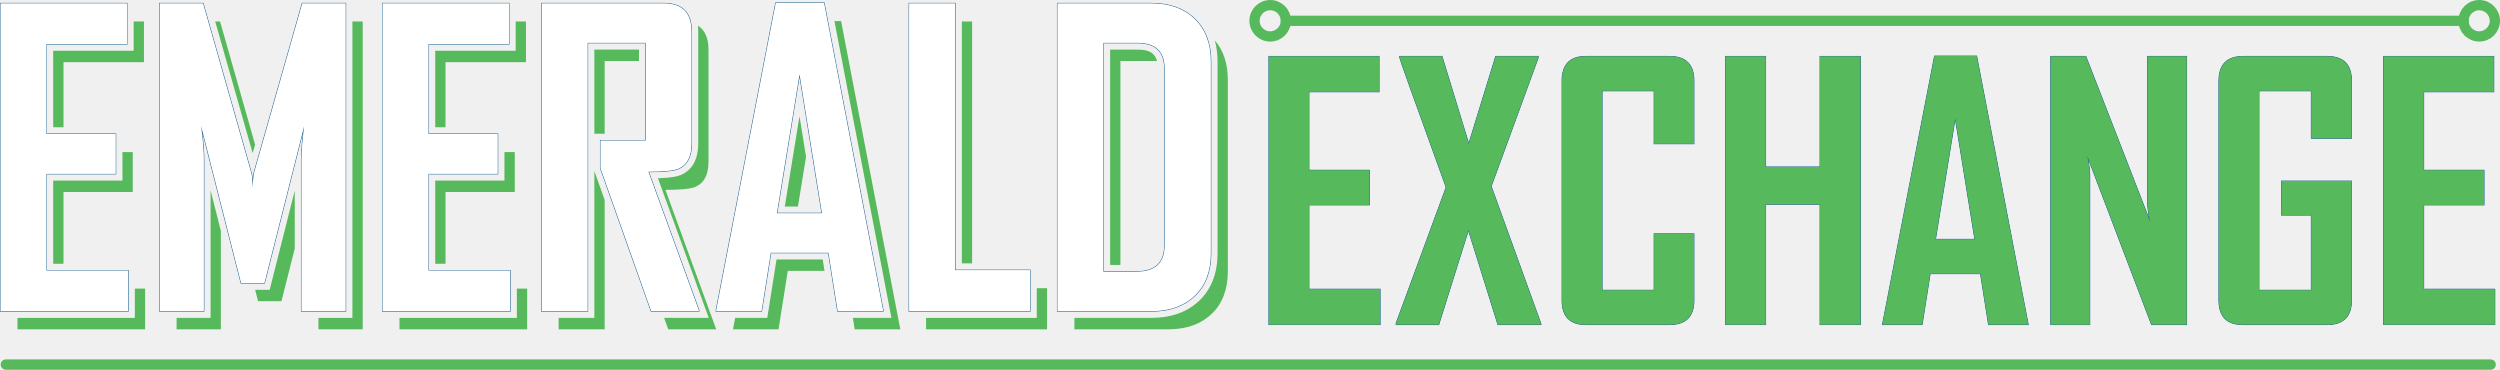
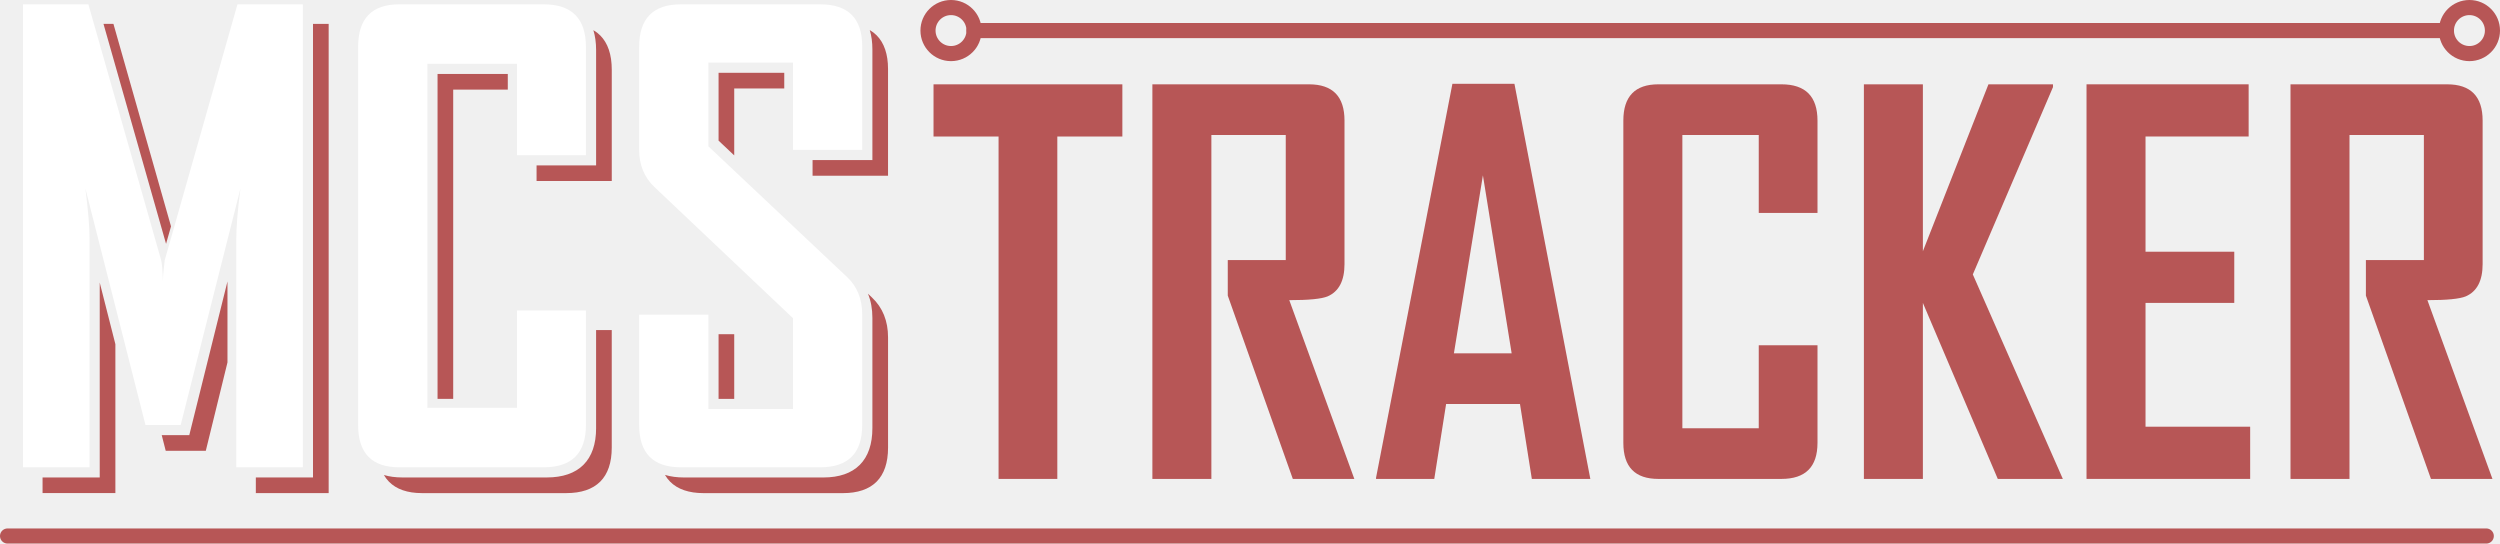
- <svg xmlns="http://www.w3.org/2000/svg" id="Layer_2" viewBox="0 0 2206.67 326.33">
+ <svg xmlns="http://www.w3.org/2000/svg" id="Layer_2" viewBox="0 0 1500.87 326.33">
  <g id="Layer_2-2">
-     <g>
-       <g>
-         <g>
-           <path d="m1218.2,286.54h-98.2V49.75h97.29v31.32h-61.88v69.15h53.26v30.71h-53.26v74.29h62.79v31.32Z" style="fill:#1f6291; stroke:#1f6291; stroke-width:.72px;" />
-           <path d="m1360.43,286.54h-38.28l-26.02-83.37-26.18,83.37h-37.67v-1.21l44.18-119.98c-27.74-76.66-41.56-115.19-41.46-115.6h37.83l23.6,77.16,23.75-77.16h37.52v1.36l-41.46,113.33,44.18,122.1Z" style="fill:#1f6291; stroke:#1f6291; stroke-width:.72px;" />
-           <path d="m1495.24,264.9c0,14.43-7.21,21.64-21.64,21.64h-73.84c-14.02,0-21.03-7.21-21.03-21.64V71.54c0-14.53,7.01-21.79,21.03-21.79h73.84c14.42,0,21.64,7.26,21.64,21.79v55.38h-35.25v-46.75h-45.85v175.97h45.85v-49.78h35.25v58.55Z" style="fill:#1f6291; stroke:#1f6291; stroke-width:.72px;" />
-           <path d="m1642.16,286.54h-35.71v-106.22h-47.96v106.22h-35.41V49.75h35.41v97.59h47.96V49.75h35.71v236.79Z" style="fill:#1f6291; stroke:#1f6291; stroke-width:.72px;" />
-           <path d="m1790.28,286.54h-35.1l-7.11-44.94h-44.33l-7.11,44.94h-34.95v-.61l45.85-236.49h37.22l45.54,237.09Zm-47.21-75.35l-17.25-106.82-17.4,106.82h34.65Z" style="fill:#1f6291; stroke:#1f6291; stroke-width:.72px;" />
-           <path d="m1930.09,286.54h-31.02l-56.74-149.03c1.51,7.26,2.27,12.96,2.27,17.1v131.94h-34.5V49.75h31.02l56.74,146.01c-1.51-7.26-2.27-12.96-2.27-17.1V49.75h34.5v236.79Z" style="fill:#1f6291; stroke:#1f6291; stroke-width:.72px;" />
-           <path d="m2075.64,264.9c0,14.43-7.21,21.64-21.64,21.64h-74.44c-14.02,0-21.03-7.21-21.03-21.64V71.54c0-14.53,7.16-21.79,21.49-21.79h73.99c14.42,0,21.64,7.26,21.64,21.79v50.54h-35.56v-41.91h-46.15v175.97h46.15v-66.27h-26.33v-30.11h61.88v105.16Z" style="fill:#1f6291; stroke:#1f6291; stroke-width:.72px;" />
-           <path d="m2202.13,286.54h-98.2V49.75h97.29v31.32h-61.88v69.15h53.26v30.71h-53.26v74.29h62.79v31.32Z" style="fill:#1f6291; stroke:#1f6291; stroke-width:.72px;" />
-         </g>
-         <g>
-           <path d="m1218.2,286.54h-98.2V49.75h97.29v31.32h-61.88v69.15h53.26v30.71h-53.26v74.29h62.79v31.32Z" style="fill:#56b95c;" />
-           <path d="m1360.43,286.54h-38.28l-26.02-83.37-26.18,83.37h-37.67v-1.21l44.18-119.98c-27.74-76.66-41.56-115.19-41.46-115.6h37.83l23.6,77.16,23.75-77.16h37.52v1.36l-41.46,113.33,44.18,122.1Z" style="fill:#56b95c;" />
-           <path d="m1495.24,264.9c0,14.43-7.21,21.64-21.64,21.64h-73.84c-14.02,0-21.03-7.21-21.03-21.64V71.54c0-14.53,7.01-21.79,21.03-21.79h73.84c14.42,0,21.64,7.26,21.64,21.79v55.38h-35.25v-46.75h-45.85v175.97h45.85v-49.78h35.25v58.55Z" style="fill:#56b95c;" />
-           <path d="m1642.16,286.54h-35.71v-106.22h-47.96v106.22h-35.41V49.75h35.41v97.59h47.96V49.75h35.71v236.79Z" style="fill:#56b95c;" />
-           <path d="m1790.28,286.54h-35.1l-7.11-44.94h-44.33l-7.11,44.94h-34.95v-.61l45.85-236.49h37.22l45.54,237.09Zm-47.21-75.35l-17.25-106.82-17.4,106.82h34.65Z" style="fill:#56b95c;" />
-           <path d="m1930.09,286.54h-31.02l-56.74-149.03c1.51,7.26,2.27,12.96,2.27,17.1v131.94h-34.5V49.75h31.02l56.74,146.01c-1.51-7.26-2.27-12.96-2.27-17.1V49.75h34.5v236.79Z" style="fill:#56b95c;" />
-           <path d="m2075.64,264.9c0,14.43-7.21,21.64-21.64,21.64h-74.44c-14.02,0-21.03-7.21-21.03-21.64V71.54c0-14.53,7.16-21.79,21.49-21.79h73.99c14.42,0,21.64,7.26,21.64,21.79v50.54h-35.56v-41.91h-46.15v175.97h46.15v-66.27h-26.33v-30.11h61.88v105.16Z" style="fill:#56b95c;" />
-           <path d="m2202.13,286.54h-98.2V49.75h97.29v31.32h-61.88v69.15h53.26v30.71h-53.26v74.29h62.79v31.32Z" style="fill:#56b95c;" />
-         </g>
-       </g>
-       <g>
-         <g>
-           <g>
-             <polygon points="117.16 169.49 117.16 134.24 108.08 134.24 108.08 159.4 46.96 159.4 46.96 232.82 56.05 232.82 56.05 169.49 117.16 169.49" style="fill:#56b95c;" />
-             <polygon points="119.02 254.74 119.02 280.6 15.42 280.6 15.42 290.68 128.1 290.68 128.1 254.74 119.02 254.74" style="fill:#56b95c;" />
-             <polygon points="127.06 18.95 117.98 18.95 117.98 44.8 46.96 44.8 46.96 112.32 56.05 112.32 56.05 54.89 127.06 54.89 127.06 18.95" style="fill:#56b95c;" />
-           </g>
-           <g>
-             <polygon points="185.87 167.99 185.87 280.6 155.88 280.6 155.88 290.68 194.95 290.68 194.95 203.75 185.87 167.99" style="fill:#56b95c;" />
-             <polygon points="223.01 135.18 225.16 127.62 194.26 18.95 189.96 18.95 223.01 135.18" style="fill:#56b95c;" />
-             <polygon points="311.06 18.95 311.06 280.6 281.07 280.6 281.07 290.68 320.14 290.68 320.14 18.95 311.06 18.95" style="fill:#56b95c;" />
-             <polygon points="260.16 168.27 238.04 255.77 225.21 255.77 227.77 265.85 248.43 265.85 260.16 219.46 260.16 168.27" style="fill:#56b95c;" />
-           </g>
-           <g>
-             <polygon points="454.36 169.49 454.36 134.24 445.27 134.24 445.27 159.4 384.16 159.4 384.16 232.82 393.24 232.82 393.24 169.49 454.36 169.49" style="fill:#56b95c;" />
-             <polygon points="456.21 254.74 456.21 280.6 352.61 280.6 352.61 290.68 465.3 290.68 465.3 254.74 456.21 254.74" style="fill:#56b95c;" />
-             <polygon points="464.26 18.95 455.17 18.95 455.17 44.8 384.16 44.8 384.16 112.32 393.24 112.32 393.24 54.89 464.26 54.89 464.26 18.95" style="fill:#56b95c;" />
-           </g>
-           <g>
-             <polygon points="524.62 150.93 524.62 280.6 493.08 280.6 493.08 290.68 533.71 290.68 533.71 176.55 524.62 150.93" style="fill:#56b95c;" />
-             <polygon points="524.62 118.05 533.71 118.05 533.71 53.85 564.01 53.85 564.01 43.76 524.62 43.76 524.62 118.05" style="fill:#56b95c;" />
-             <path d="m587.36,167.58c13.43,0,22.23-.87,26.39-2.6,7.75-3.36,11.63-10.77,11.63-22.23V43.95c0-10.3-3.13-17.41-9.37-21.35.19,1.7.28,3.49.28,5.35v98.8c0,17.42-8.27,24.65-15.2,27.65-2.69,1.12-7.6,2.53-20.34,2.96l44.85,123.24h-39.39l3.58,10.08h42.37l-44.8-123.11Z" style="fill:#56b95c;" />
-           </g>
-           <g>
-             <polygon points="726.18 229.03 685.41 229.03 677.25 280.6 648.91 280.6 647.09 289.99 647.09 290.68 687.2 290.68 695.36 239.11 727.78 239.11 726.18 229.03" style="fill:#56b95c;" />
-             <polygon points="692.7 182.3 704.31 182.3 711.47 138.38 705.69 102.58 692.7 182.3" style="fill:#56b95c;" />
-             <polygon points="742.41 18.6 736.51 18.6 786.84 280.6 752.8 280.6 754.4 290.68 794.68 290.68 742.41 18.6" style="fill:#56b95c;" />
-           </g>
-           <g>
-             <rect x="848.97" y="18.95" width="9.08" height="213.53" style="fill:#56b95c;" />
-             <polygon points="915.12 254.39 915.12 280.6 817.42 280.6 817.42 290.68 924.21 290.68 924.21 254.39 915.12 254.39" style="fill:#56b95c;" />
-           </g>
-           <g>
-             <path d="m988.97,53.85h30.21c.73,0,1.43.03,2.13.07-1.82-7.11-7.14-10.15-17.13-10.15h-24.3v190.1h9.08V53.85Z" style="fill:#56b95c;" />
-             <path d="m1072.25,35.65c1.62,5.76,2.44,12.05,2.44,18.87v168.94c0,17.58-5.4,31.66-16.06,41.86-10.58,10.13-24.87,15.27-42.46,15.27h-67.82v10.08h82.82c16.09,0,28.88-4.54,38.37-13.63,9.49-9.09,14.24-21.62,14.24-37.59V70.52c0-14.36-3.85-25.98-11.52-34.87Z" style="fill:#56b95c;" />
-           </g>
-         </g>
-         <g>
-           <g>
-             <path d="m113.1,274.68H.42V2.95h111.65v35.94H41.05v79.35h61.12v35.25h-61.12v85.25h72.06v35.94Z" style="fill:#1f6291; stroke:#1f6291; stroke-width:.83px;" />
-             <path d="m305.14,274.68h-39.07v-134.04c0-7.06.81-16.9,2.43-29.52l-35.07,138.73h-20.66l-35.25-138.73c1.62,12.85,2.43,22.69,2.43,29.52v134.04h-39.07V2.95h38.37l42.71,150.19c.46,1.62.81,5.73,1.04,12.33,0-2.89.35-7,1.04-12.33L266.77,2.95h38.37v271.73Z" style="fill:#1f6291; stroke:#1f6291; stroke-width:.83px;" />
-             <path d="m450.3,274.68h-112.69V2.95h111.65v35.94h-71.02v79.35h61.12v35.25h-61.12v85.25h72.06v35.94Z" style="fill:#1f6291; stroke:#1f6291; stroke-width:.83px;" />
-             <path d="m617.16,274.68h-42.37l-44.8-126.23v-24.48h39.94V37.85h-51.22v236.83h-40.63V2.95h107.83c16.32,0,24.48,8.33,24.48,25v98.8c0,11.46-3.88,18.87-11.63,22.23-4.17,1.74-12.97,2.6-26.39,2.6l44.8,123.11Z" style="fill:#1f6291; stroke:#1f6291; stroke-width:.83px;" />
-             <path d="m779.68,274.68h-40.28l-8.16-51.57h-50.87l-8.16,51.57h-40.11v-.69L684.7,2.6h42.71l52.26,272.08Zm-54.17-86.47l-19.79-122.58-19.97,122.58h39.76Z" style="fill:#1f6291; stroke:#1f6291; stroke-width:.83px;" />
-             <path d="m909.21,274.68h-106.78V2.95h40.63v235.45h66.15v36.29Z" style="fill:#1f6291; stroke:#1f6291; stroke-width:.83px;" />
-             <path d="m1068.78,223.46c0,15.97-4.75,28.51-14.24,37.59-9.49,9.09-22.28,13.63-38.37,13.63h-82.82V2.95h82.82c16.09,0,28.88,4.6,38.37,13.8,9.49,9.2,14.24,21.79,14.24,37.77v168.94Zm-40.8-6.77V60.59c0-15.16-7.93-22.75-23.79-22.75h-30.21v201.93h29.17c16.55,0,24.83-7.7,24.83-23.09Z" style="fill:#1f6291; stroke:#1f6291; stroke-width:.83px;" />
-           </g>
-           <g>
-             <path d="m113.1,274.68H.42V2.95h111.65v35.94H41.05v79.35h61.12v35.25h-61.12v85.25h72.06v35.94Z" style="fill:#fff;" />
-             <path d="m305.14,274.68h-39.07v-134.04c0-7.06.81-16.9,2.43-29.52l-35.07,138.73h-20.66l-35.25-138.73c1.62,12.85,2.43,22.69,2.43,29.52v134.04h-39.07V2.95h38.37l42.71,150.19c.46,1.62.81,5.73,1.04,12.33,0-2.89.35-7,1.04-12.33L266.77,2.95h38.37v271.73Z" style="fill:#fff;" />
-             <path d="m450.3,274.68h-112.69V2.95h111.65v35.94h-71.02v79.35h61.12v35.25h-61.12v85.25h72.06v35.94Z" style="fill:#fff;" />
-             <path d="m617.16,274.68h-42.37l-44.8-126.23v-24.48h39.94V37.85h-51.22v236.83h-40.63V2.95h107.83c16.32,0,24.48,8.33,24.48,25v98.8c0,11.46-3.88,18.87-11.63,22.23-4.17,1.74-12.97,2.6-26.39,2.6l44.8,123.11Z" style="fill:#fff;" />
-             <path d="m779.68,274.68h-40.28l-8.16-51.57h-50.87l-8.16,51.57h-40.11v-.69L684.7,2.6h42.71l52.26,272.08Zm-54.17-86.47l-19.79-122.58-19.97,122.58h39.76Z" style="fill:#fff;" />
-             <path d="m909.21,274.68h-106.78V2.95h40.63v235.45h66.15v36.29Z" style="fill:#fff;" />
-             <path d="m1068.78,223.46c0,15.97-4.75,28.51-14.24,37.59-9.49,9.09-22.28,13.63-38.37,13.63h-82.82V2.95h82.82c16.09,0,28.88,4.6,38.37,13.8,9.49,9.2,14.24,21.79,14.24,37.77v168.94Zm-40.8-6.77V60.59c0-15.16-7.93-22.75-23.79-22.75h-30.21v201.93h29.17c16.55,0,24.83-7.7,24.83-23.09Z" style="fill:#fff;" />
-           </g>
-         </g>
-       </g>
-       <g>
-         <path d="m1134.97,18.35h1039.53" style="fill:none; stroke:#56b95c; stroke-linecap:round; stroke-linejoin:round; stroke-width:9.07px;" />
-         <circle cx="1121.15" cy="18.35" r="13.82" style="fill:none; stroke:#56b95c; stroke-linecap:round; stroke-linejoin:round; stroke-width:9.07px;" />
-         <circle cx="2188.32" cy="18.35" r="13.82" style="fill:none; stroke:#56b95c; stroke-linecap:round; stroke-linejoin:round; stroke-width:9.07px;" />
-       </g>
-       <line x1="5.12" y1="321.79" x2="2198.43" y2="321.79" style="fill:none; stroke:#56b95c; stroke-linecap:round; stroke-linejoin:round; stroke-width:9.07px;" />
-     </g>
+     <path d="m673.81,81.96h-39.05v205.56h-35.27V81.96h-39.05v-31.33h113.37v31.33Z" style="fill:#b75656; stroke-width:0px;" />
+     <path d="m813.07,287.51h-36.93l-39.05-110.04v-21.34h34.81v-75.08h-44.65v206.47h-35.42V50.62h94c14.23,0,21.34,7.27,21.34,21.8v86.13c0,9.99-3.38,16.45-10.14,19.38-3.63,1.51-11.3,2.27-23.01,2.27l39.05,107.32Z" style="fill:#b75656; stroke-width:0px;" />
+     <path d="m954.75,287.51h-35.12l-7.11-44.96h-44.35l-7.11,44.96h-34.97v-.61l45.86-236.59h37.24l45.56,237.19Zm-47.23-75.38l-17.26-106.87-17.41,106.87h34.66Z" style="fill:#b75656; stroke-width:0px;" />
+     <path d="m1091.13,265.87c0,14.43-7.22,21.65-21.65,21.65h-73.87c-14.03,0-21.04-7.21-21.04-21.65V72.42c0-14.53,7.01-21.8,21.04-21.8h73.87c14.43,0,21.65,7.27,21.65,21.8v55.4h-35.27v-46.77h-45.86v176.04h45.86v-49.8h35.27v58.58Z" style="fill:#b75656; stroke-width:0px;" />
+     <path d="m1238.41,287.51h-39.05l-44.96-105.65v105.65h-35.42V50.62h35.42v100.21l39.36-100.21h38.75v1.67l-48.13,112.47,54.04,122.76Z" style="fill:#b75656; stroke-width:0px;" />
+     <path d="m1350.88,287.51h-98.24V50.62h97.33v31.33h-61.91v69.17h53.28v30.73h-53.28v74.32h62.82v31.33Z" style="fill:#b75656; stroke-width:0px;" />
+     <path d="m1496.34,287.51h-36.93l-39.05-110.04v-21.34h34.81v-75.08h-44.65v206.47h-35.42V50.62h94c14.23,0,21.34,7.27,21.34,21.8v86.13c0,9.99-3.38,16.45-10.14,19.38-3.63,1.51-11.3,2.27-23.01,2.27l39.05,107.32Z" style="fill:#b75656; stroke-width:0px;" />
+     <path d="m584.76,18.35h883.94" style="fill:none; stroke:#b75656; stroke-linecap:round; stroke-linejoin:round; stroke-width:9.07px;" />
+     <circle cx="570.94" cy="18.35" r="13.82" style="fill:none; stroke:#b75656; stroke-linecap:round; stroke-linejoin:round; stroke-width:9.07px;" />
+     <circle cx="1482.52" cy="18.35" r="13.82" style="fill:none; stroke:#b75656; stroke-linecap:round; stroke-linejoin:round; stroke-width:9.07px;" />
+     <line x1="4.53" y1="321.79" x2="1492.63" y2="321.79" style="fill:none; stroke:#b75656; stroke-linecap:round; stroke-linejoin:round; stroke-width:9.07px;" />
+     <polygon points="99.69 146.39 102.67 135.9 68.1 14.34 62.13 14.34 99.69 146.39" style="fill:#b75656; stroke-width:0px;" />
+     <polygon points="59.87 169.65 59.87 286.64 25.55 286.64 25.55 296.03 69.27 296.03 69.27 206.63 59.87 169.65" style="fill:#b75656; stroke-width:0px;" />
+     <polygon points="136.56 168.96 113.63 261.24 97.1 261.24 99.49 270.64 123.55 270.64 136.56 217.58 136.56 168.96" style="fill:#b75656; stroke-width:0px;" />
+     <polygon points="187.91 14.34 187.91 286.64 153.59 286.64 153.59 296.03 197.31 296.03 197.31 14.34 187.91 14.34" style="fill:#b75656; stroke-width:0px;" />
+     <polygon points="262.68 44.4 262.68 239.46 272.08 239.46 272.08 53.8 304.85 53.8 304.85 44.4 262.68 44.4" style="fill:#b75656; stroke-width:0px;" />
+     <path d="m357.87,257.01c0,9.59-2.55,17-7.59,22.04-5.03,5.03-12.45,7.59-22.04,7.59h-86.67c-4.11,0-7.82-.49-11.1-1.48.85,1.46,1.84,2.79,2.98,3.96,4.46,4.59,11.14,6.92,19.86,6.92h86.67c8.94,0,15.8-2.32,20.38-6.9,4.58-4.58,6.9-11.43,6.9-20.38v-70.61h-9.4v58.86Z" style="fill:#b75656; stroke-width:0px;" />
+     <path d="m360.37,21.29c-1.22-1.23-2.6-2.29-4.14-3.19,1.08,3.5,1.64,7.49,1.64,11.95v69.23h-35.74v9.4h45.14V41.8c0-9-2.32-15.9-6.9-20.5Z" style="fill:#b75656; stroke-width:0px;" />
+     <rect x="431.39" y="200.64" width="9.4" height="38.83" style="fill:#b75656; stroke-width:0px;" />
+     <polygon points="431.39 43.69 431.39 84.43 440.79 93.29 440.79 53.09 470.83 53.09 470.83 43.69 431.39 43.69" style="fill:#b75656; stroke-width:0px;" />
+     <path d="m523.49,178.6l-2.41-2.27c1.77,4.31,2.66,9.14,2.66,14.45v66.24c0,9.58-2.53,16.99-7.53,22.03-5.01,5.04-12.38,7.6-21.91,7.6h-83.65c-4.25,0-8.07-.52-11.44-1.54.87,1.49,1.89,2.84,3.06,4.03,4.52,4.58,11.29,6.91,20.12,6.91h83.65c8.89,0,15.7-2.32,20.25-6.9,4.55-4.58,6.85-11.43,6.85-20.37v-66.24c0-9.85-3.25-17.9-9.65-23.92Z" style="fill:#b75656; stroke-width:0px;" />
+     <path d="m526.28,21.2c-1.21-1.21-2.59-2.26-4.12-3.15,1.05,3.42,1.58,7.31,1.58,11.65v66.39h-35.92v9.4h45.31V41.44c0-8.88-2.31-15.69-6.86-20.24Z" style="fill:#b75656; stroke-width:0px;" />
+     <path d="m181.81,280.53h-39.96v-137.1c0-7.22.83-17.28,2.49-30.19l-35.87,141.9h-21.13L51.28,113.24c1.66,13.14,2.49,23.21,2.49,30.19v137.1H13.81V2.6h39.25l43.69,153.62c.47,1.66.83,5.86,1.07,12.61,0-2.96.36-7.16,1.07-12.61L142.56,2.6h39.25v277.93Z" style="fill:#fff; stroke-width:0px;" />
+     <path d="m351.76,255.14c0,16.93-8.47,25.4-25.4,25.4h-86.67c-16.46,0-24.69-8.46-24.69-25.4V28.17c0-17.05,8.23-25.57,24.69-25.57h86.67c16.93,0,25.4,8.52,25.4,25.57v65h-41.38v-54.88h-53.81v206.54h53.81v-58.43h41.38v68.73Z" style="fill:#fff; stroke-width:0px;" />
+     <path d="m517.63,255.14c0,16.93-8.41,25.4-25.22,25.4h-83.65c-16.69,0-25.04-8.46-25.04-25.4v-66.24h41.56v56.65h50.79v-54.52l-83.29-78.85c-6.04-5.8-9.06-13.2-9.06-22.2V28.17c0-17.05,8.35-25.57,25.04-25.57h83.65c16.81,0,25.22,8.41,25.22,25.22v62.16h-41.56v-52.39h-50.79v50.26l83.29,78.5c6.04,5.68,9.06,13.2,9.06,22.55v66.24Z" style="fill:#fff; stroke-width:0px;" />
  </g>
</svg>
